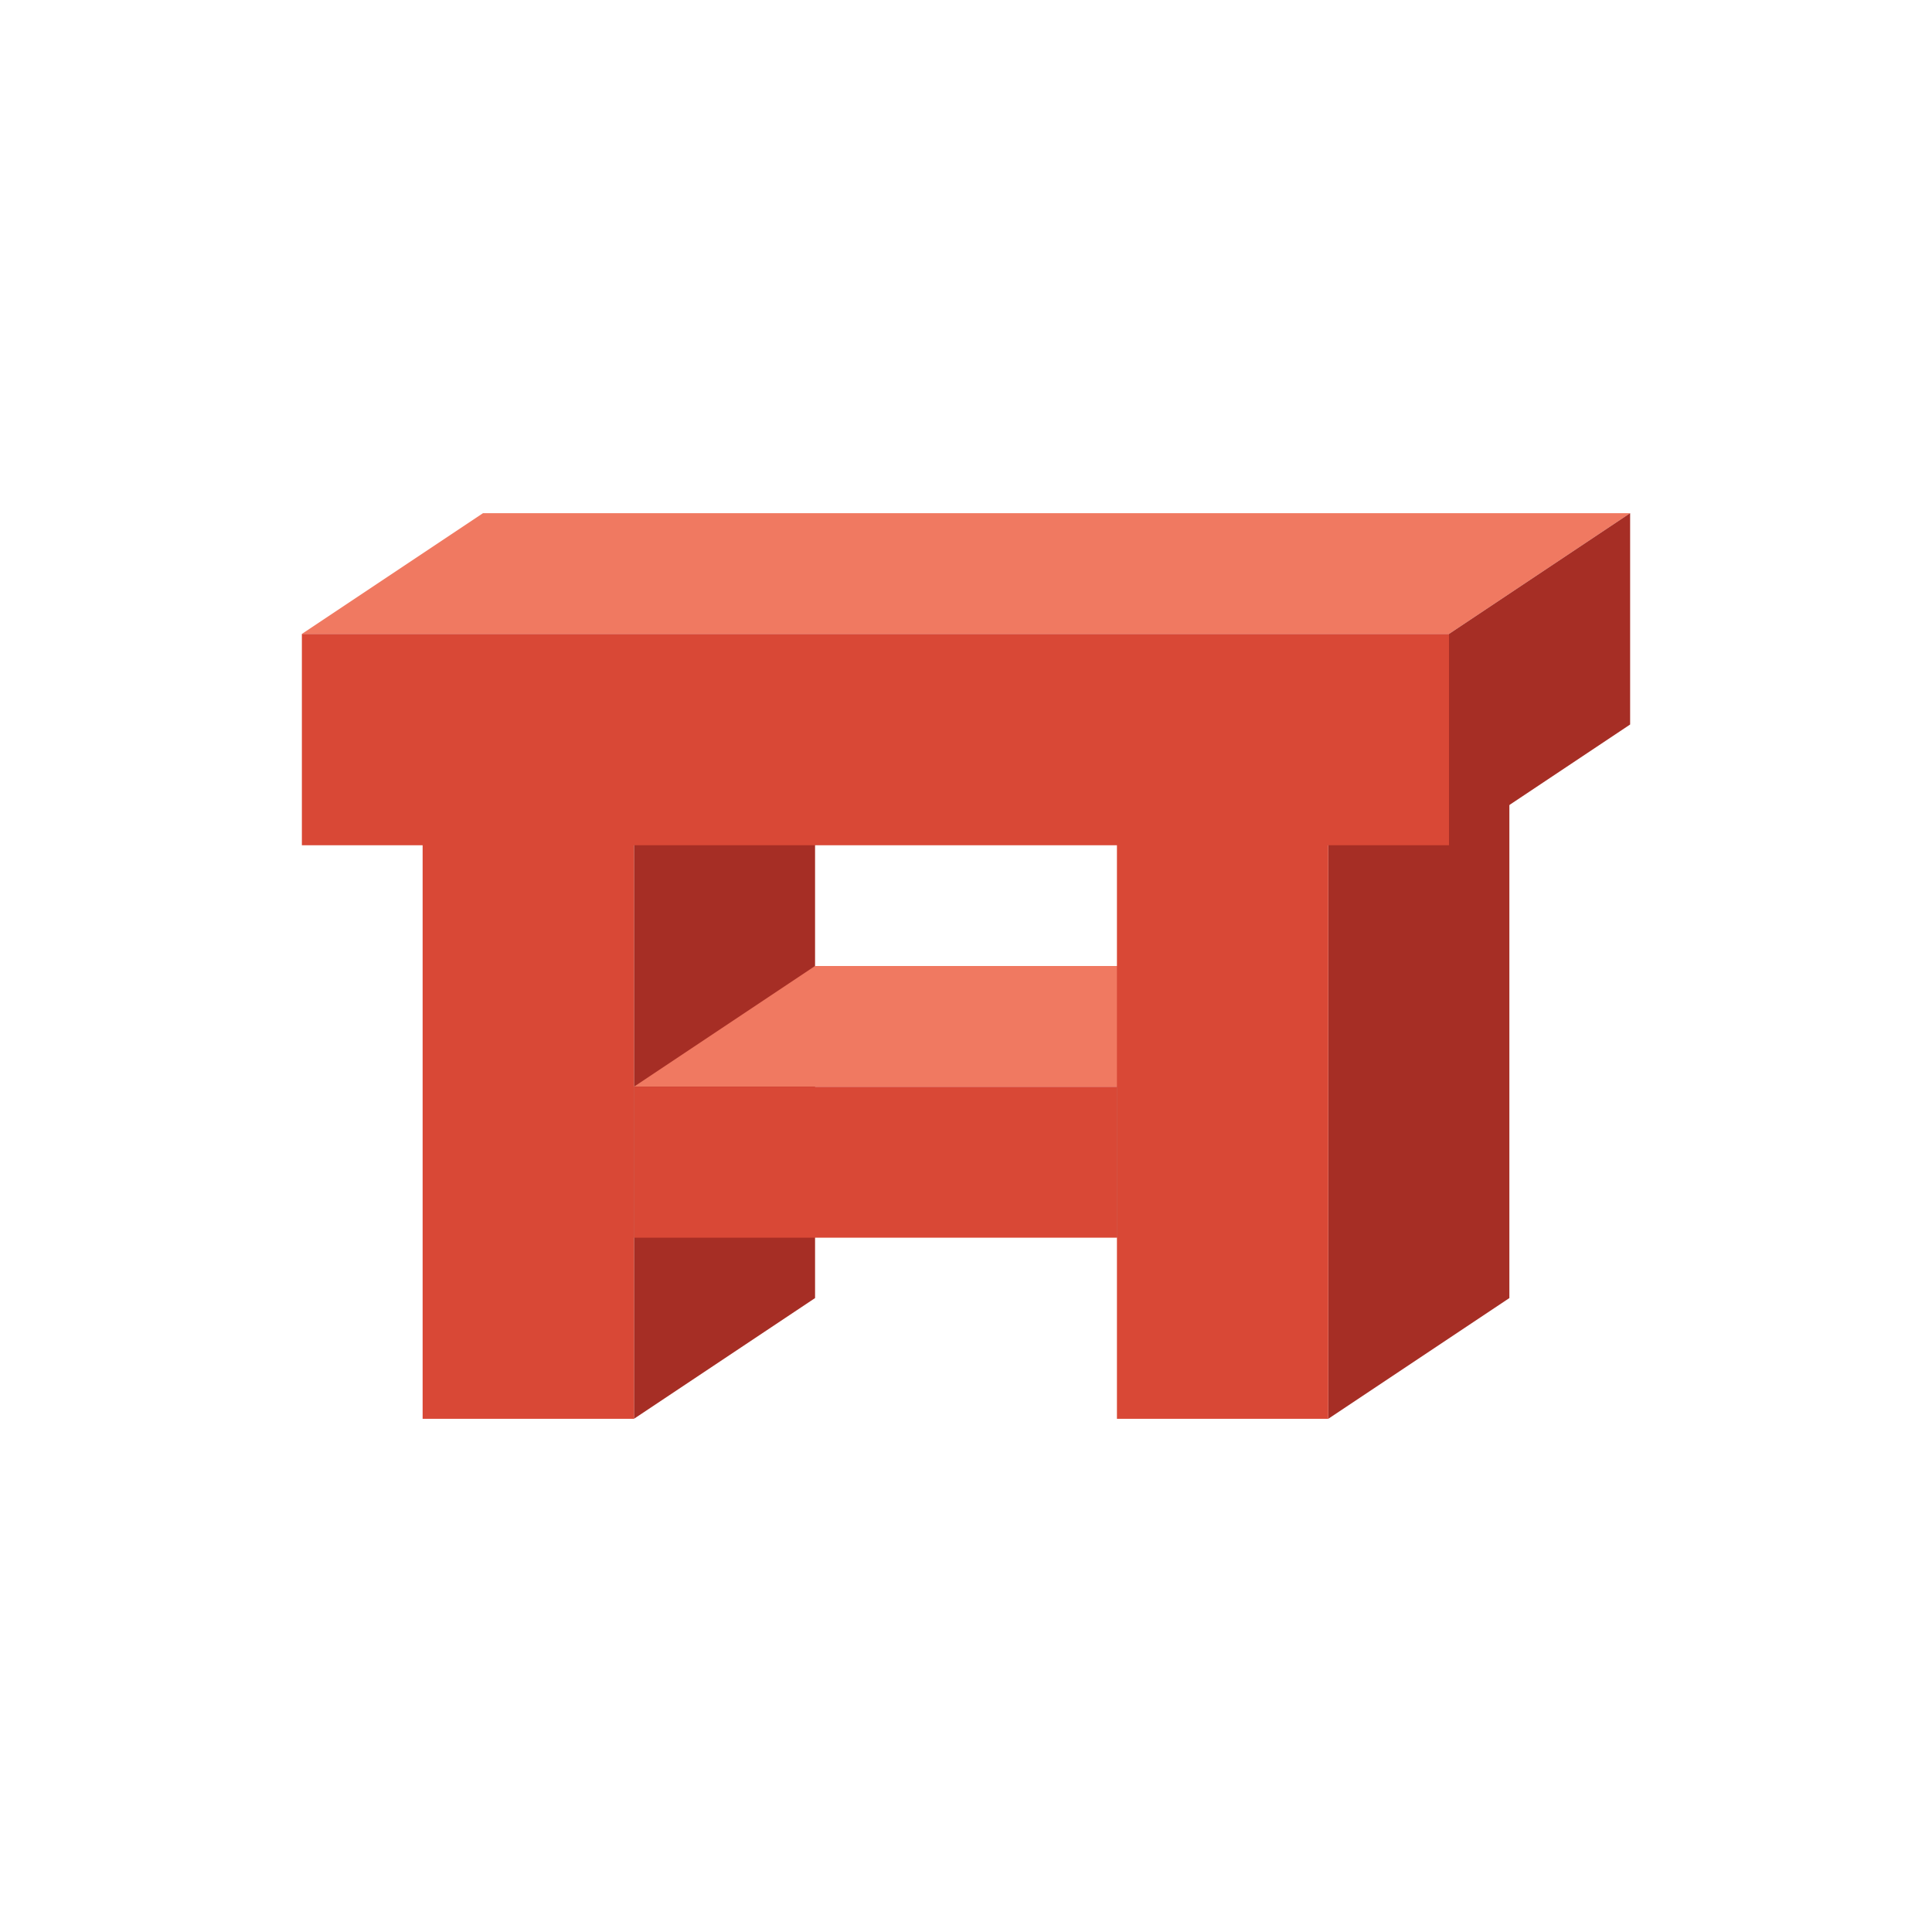
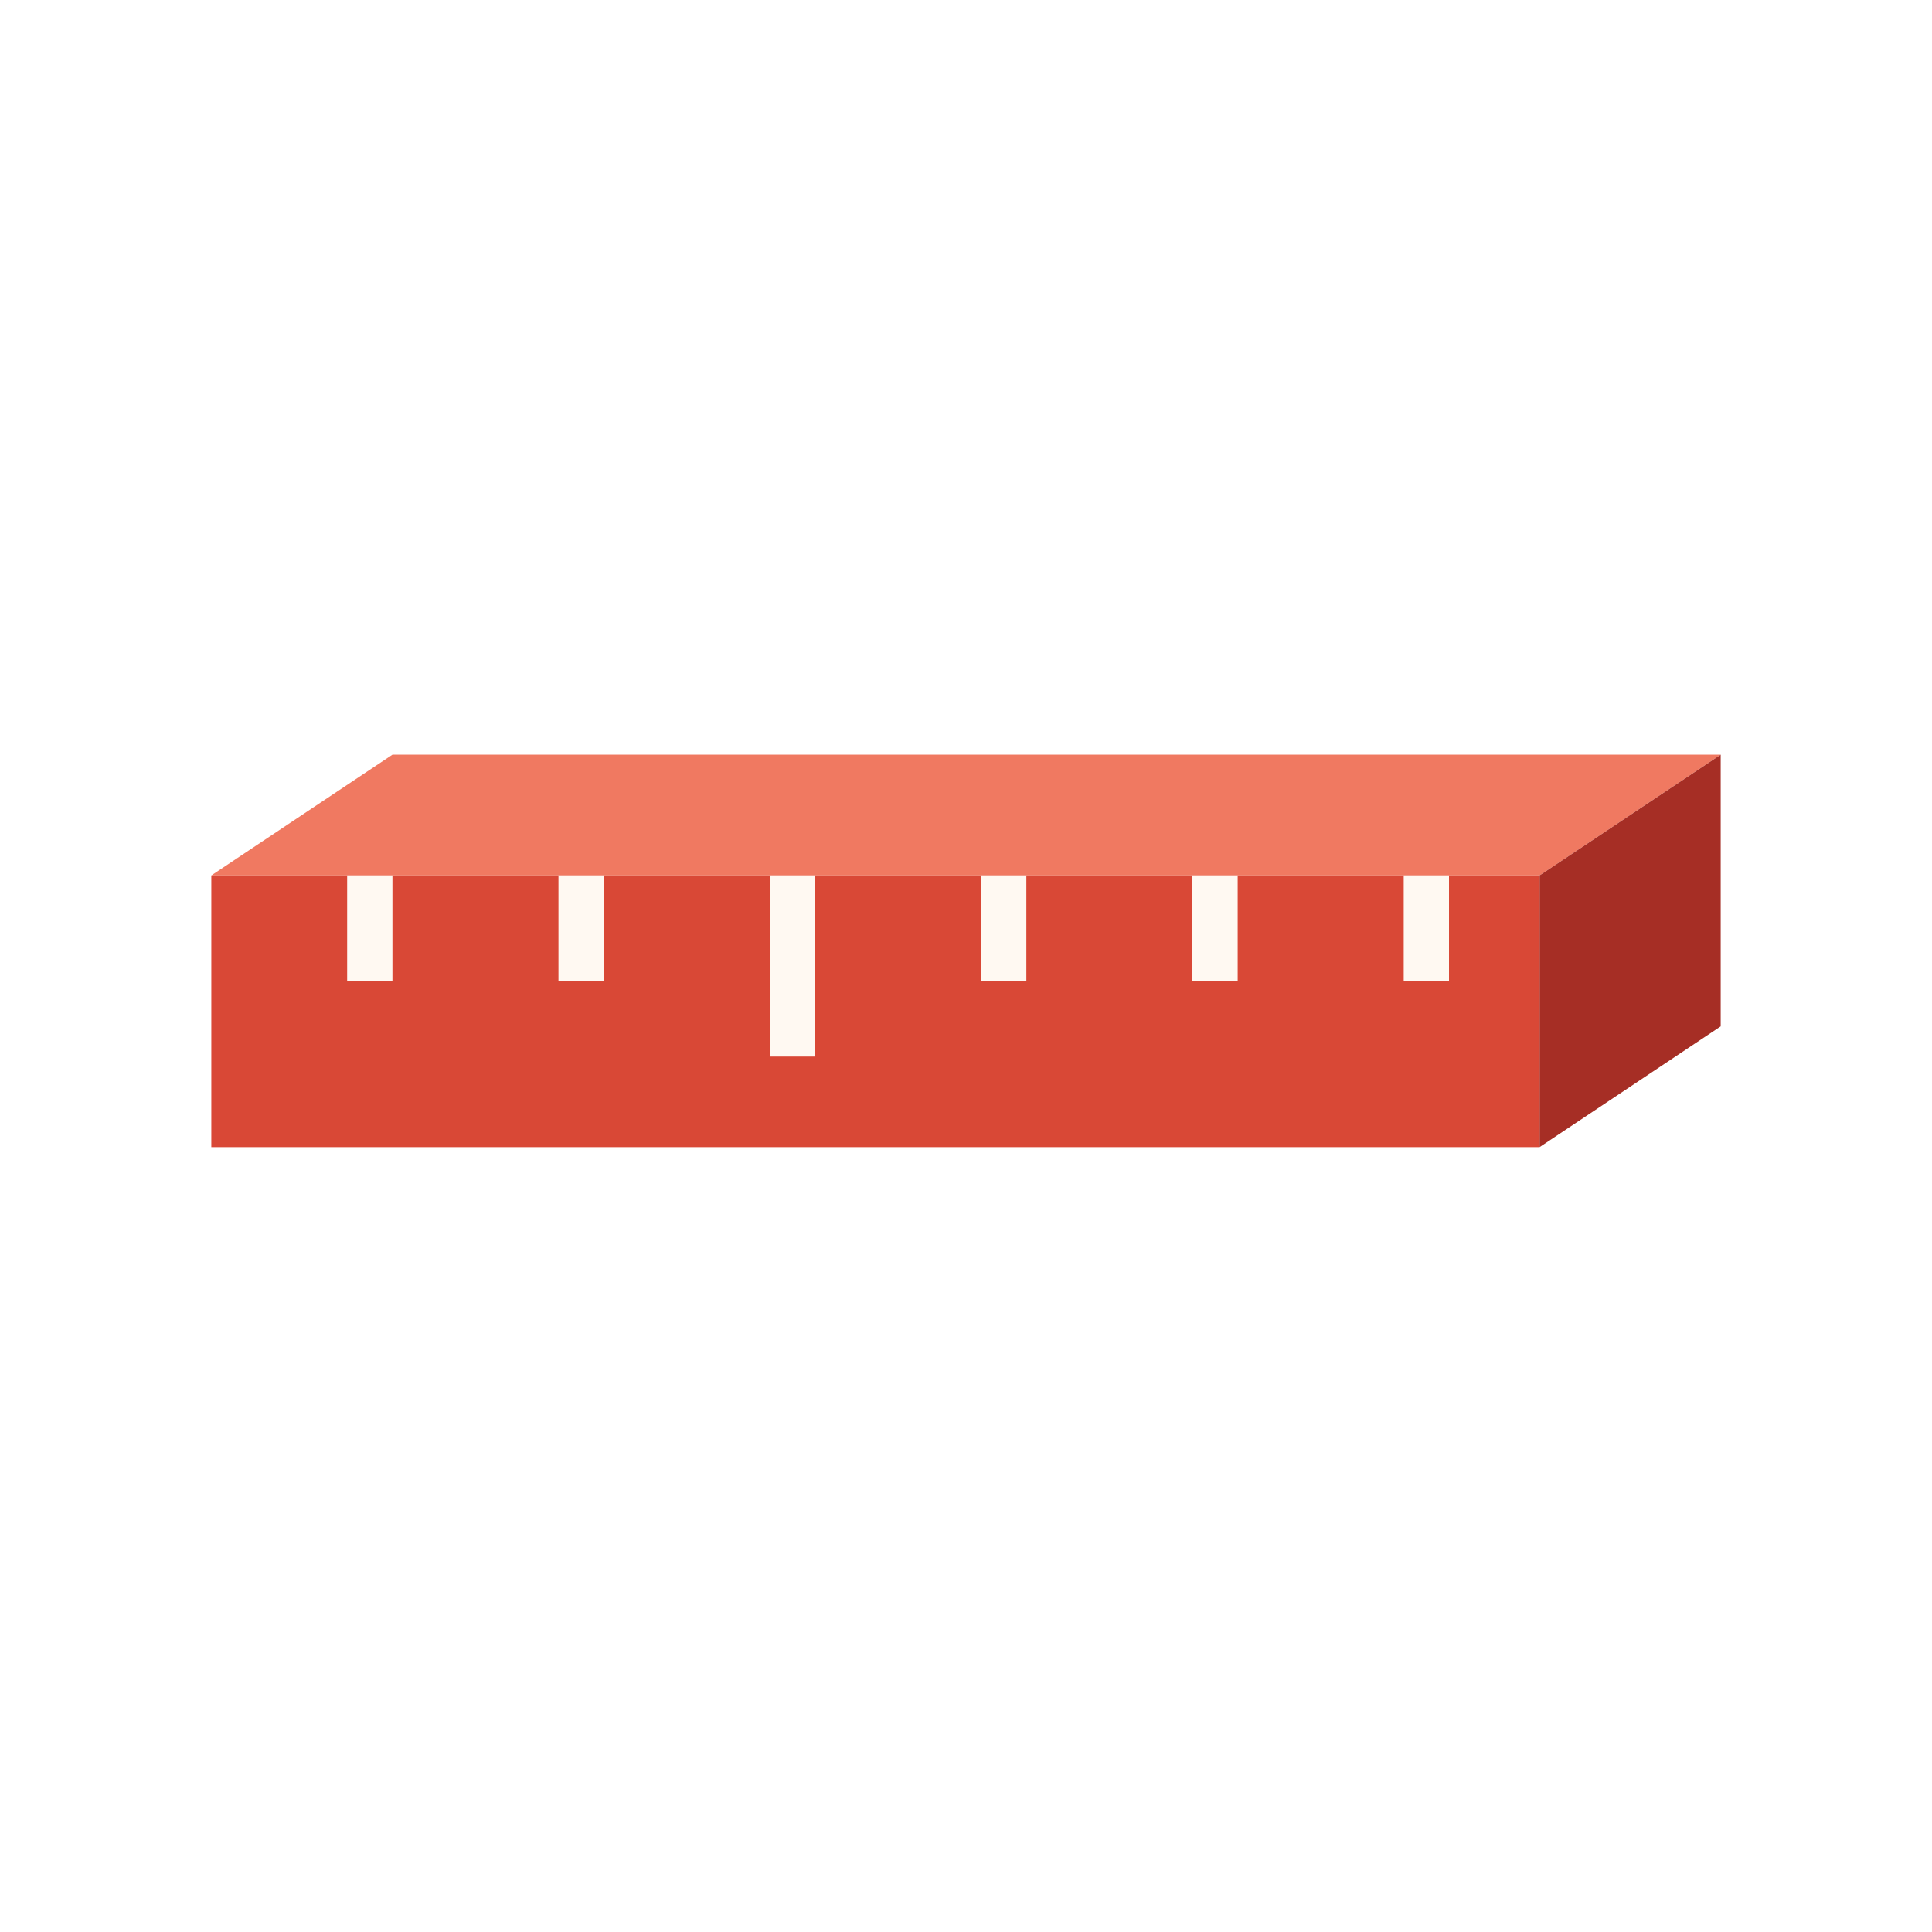
<svg xmlns="http://www.w3.org/2000/svg" viewBox="0 0 128 128" role="img" aria-labelledby="title">
-   <polygon fill="#F07961" points="28,54 40,46 54,46 42,54" />
-   <polygon fill="#A62E25" points="42,54 54,46 54,86 42,94" />
-   <polygon fill="#F07961" points="74,54 86,46 100,46 88,54" />
-   <polygon fill="#A62E25" points="88,54 100,46 100,86 88,94" />
-   <polygon fill="#F07961" points="42,72 54,64 86,64 74,72" />
-   <polygon fill="#A62E25" points="74,72 86,64 86,74 74,82" />
-   <polygon fill="#F07961" points="20,42 32,34 108,34 96,42" />
-   <polygon fill="#A62E25" points="96,42 108,34 108,48 96,56" />
-   <polygon fill="#D94836" points="28,54 42,54 42,94 28,94" />
-   <polygon fill="#D94836" points="74,54 88,54 88,94 74,94" />
-   <polygon fill="#D94836" points="42,72 74,72 74,82 42,82" />
-   <polygon fill="#D94836" points="20,42 96,42 96,56 20,56" />
+   <polygon fill="#F07961" points="14,58 26,50 114,50 102,58" />
+   <polygon fill="#A62E25" points="102,58 114,50 114,68 102,76" />
+   <polygon fill="#D94836" points="14,58 102,58 102,76 14,76" />
+   <polygon fill="#FFF9F2" points="23,58 26,58 26,65 23,65" />
+   <polygon fill="#FFF9F2" points="37,58 40,58 40,65 37,65" />
+   <polygon fill="#FFF9F2" points="51,58 54,58 54,70 51,70" />
+   <polygon fill="#FFF9F2" points="65,58 68,58 68,65 65,65" />
+   <polygon fill="#FFF9F2" points="79,58 82,58 82,65 79,65" />
+   <polygon fill="#FFF9F2" points="93,58 96,58 96,65 93,65" />
</svg>
